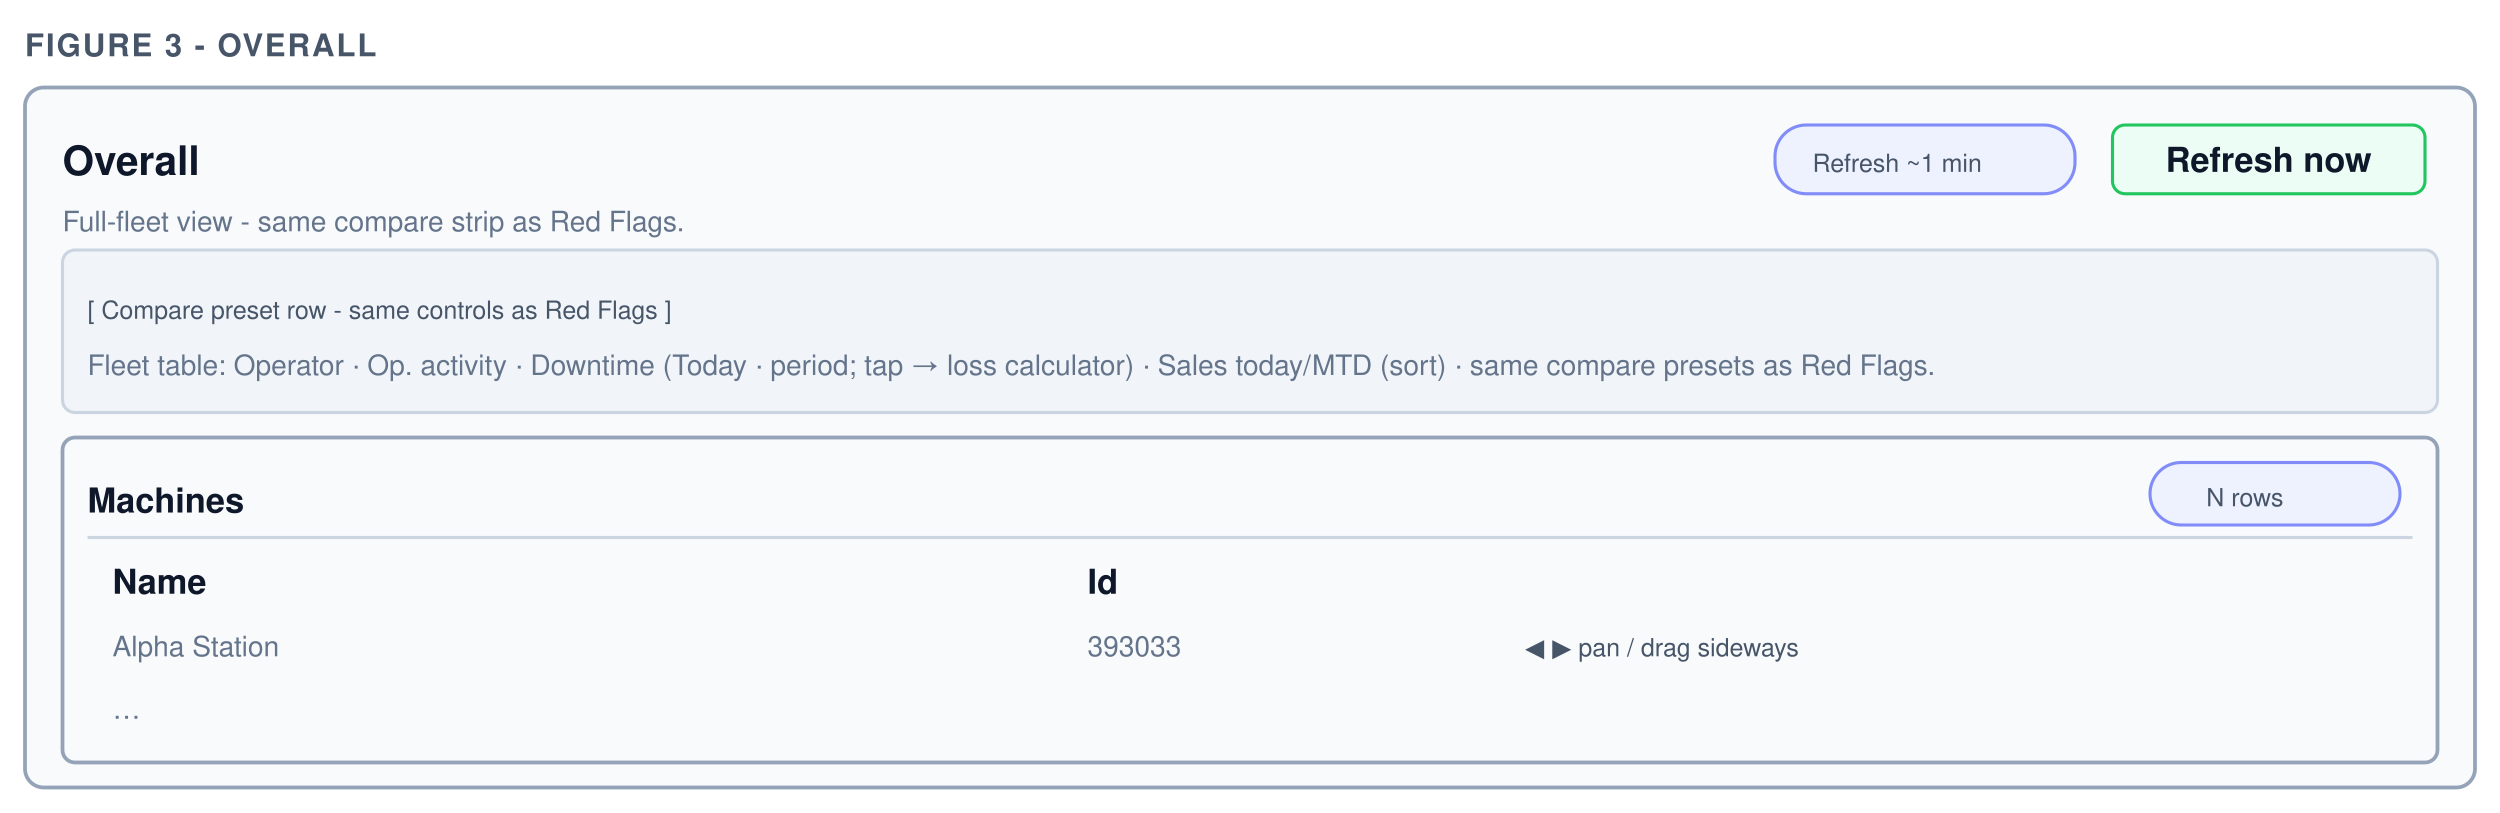
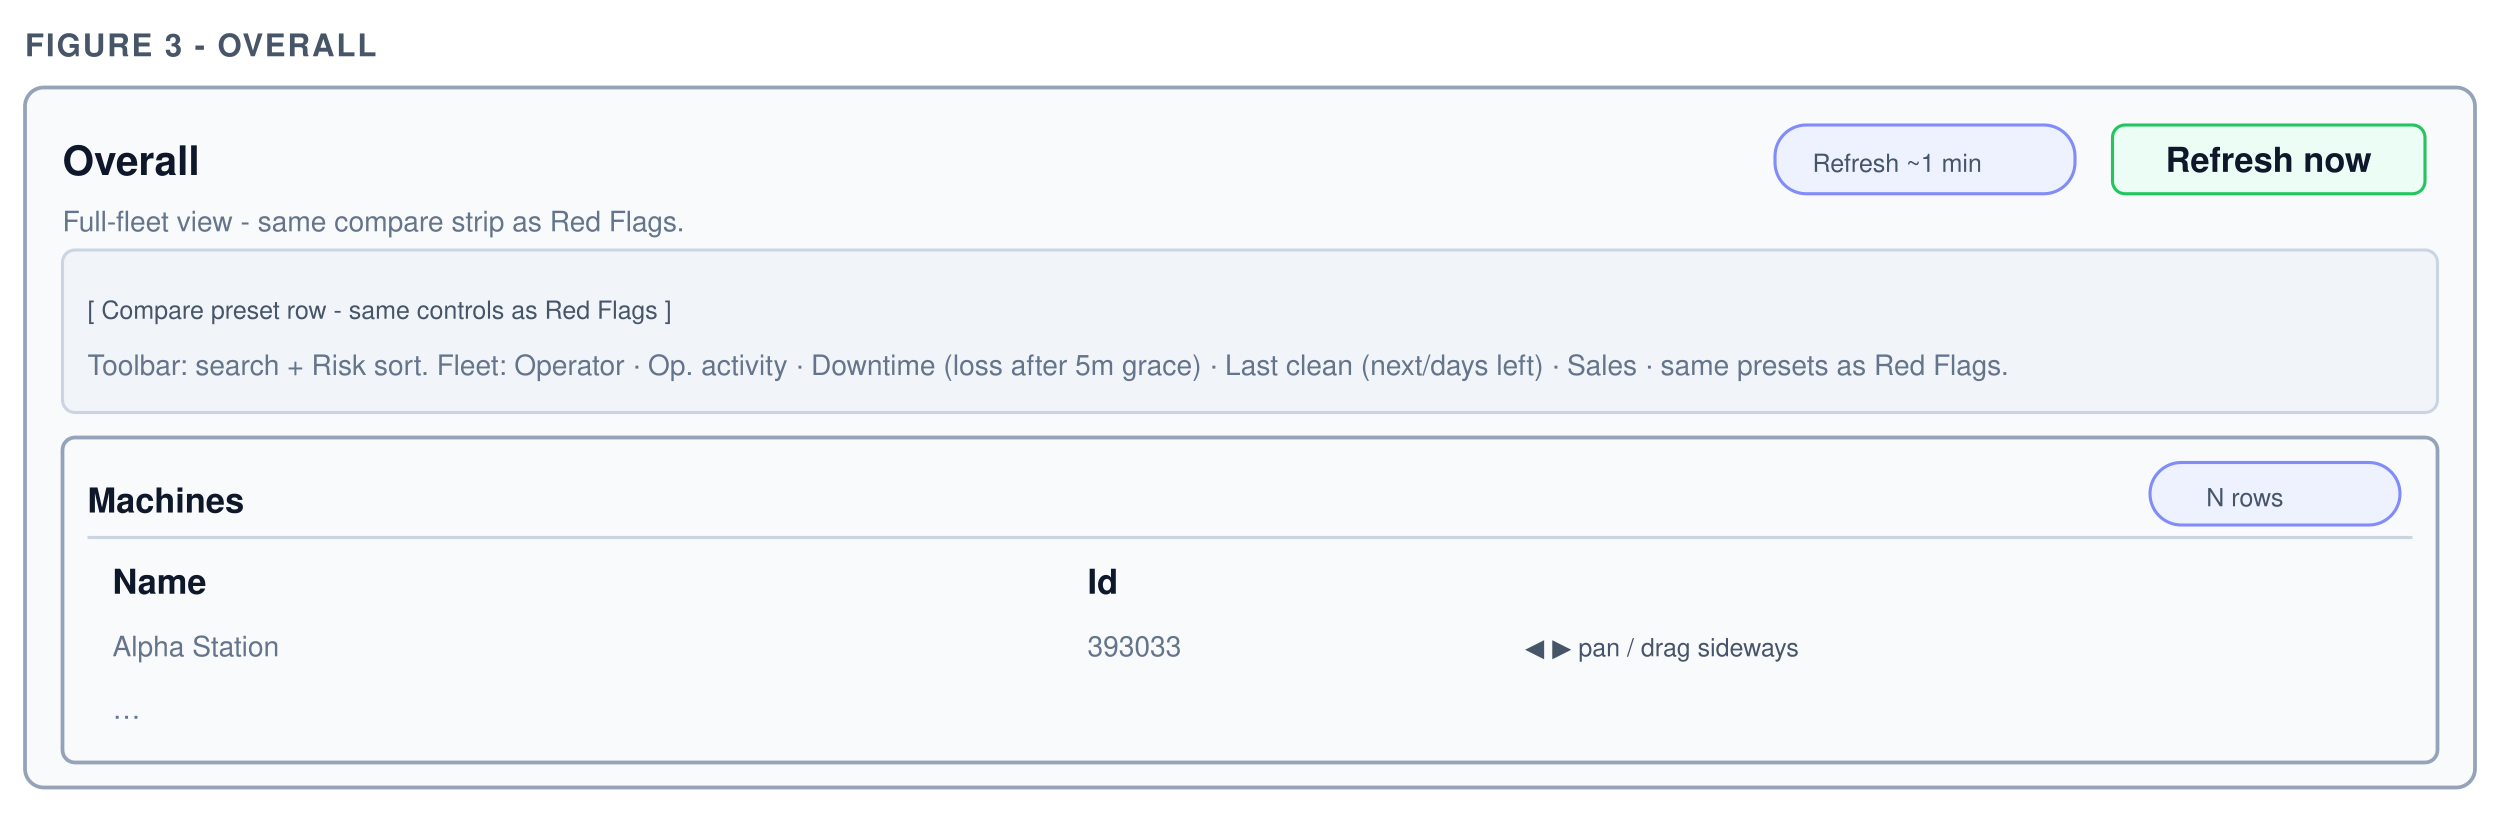
<svg xmlns="http://www.w3.org/2000/svg" width="800" height="260" viewBox="0 0 800 260" font-family="Segoe UI, Helvetica, Arial, sans-serif">
  <defs>
    <style>
      .box { fill: #f8fafc; stroke: #94a3b8; stroke-width: 1.2; }
      .boxMuted { fill: #f1f5f9; stroke: #cbd5e1; stroke-width: 1; }
      .label { fill: #0f172a; font-size: 11px; font-weight: 600; }
      .hint { fill: #64748b; font-size: 9px; }
      .title { fill: #0f172a; font-size: 13px; font-weight: 700; }
      .cap { fill: #475569; font-size: 10px; font-weight: 600; letter-spacing: 0.06em; }
      .pill { fill: #eef2ff; stroke: #818cf8; stroke-width: 1; }
      .btn { fill: #ecfdf5; stroke: #22c55e; stroke-width: 1; }
      .tiny { fill: #475569; font-size: 8px; }
    </style>
  </defs>
  <text x="8" y="18" class="cap">FIGURE 3 - OVERALL</text>
  <g transform="translate(8, 28)">
    <rect class="box" x="0" y="0" width="784" height="224" rx="6" />
    <text x="12" y="28" class="title">Overall</text>
    <text x="12" y="46" class="hint" font-size="8px">Full-fleet view - same compare strip as Red Flags.</text>
    <rect class="pill" x="560" y="12" width="96" height="22" rx="10" />
    <text x="572" y="27" class="tiny">Refresh ~1 min</text>
    <rect class="btn" x="668" y="12" width="100" height="22" rx="4" />
    <text x="685" y="27" class="label" font-size="8px">Refresh now</text>
    <rect class="boxMuted" x="12" y="52" width="760" height="52" rx="4" />
    <text x="20" y="74" class="tiny">[ Compare preset row - same controls as Red Flags ]</text>
-     <text x="20" y="92" class="hint" font-size="8px">Fleet table: Operator · Op. activity · Downtime (Today · period; tap → loss calculator) · Sales today/MTD (sort) · same compare presets as Red Flags.</text>
+     <text x="20" y="92" class="hint" font-size="8px">Toolbar: search + Risk sort. Fleet: Operator · Op. activity · Downtime (loss after 5m grace) · Last clean (next/days left) · Sales · same presets as Red Flags.</text>
    <rect class="box" x="12" y="112" width="760" height="104" rx="4" />
    <text x="20" y="136" class="label" font-size="9px">Machines</text>
    <rect class="pill" x="680" y="120" width="80" height="20" rx="10" />
    <text x="698" y="134" class="tiny">N rows</text>
    <line x1="20" y1="144" x2="764" y2="144" stroke="#cbd5e1" />
    <text x="28" y="162" class="label" font-size="8px">Name</text>
    <text x="340" y="162" class="label" font-size="8px">Id</text>
    <text x="28" y="182" class="hint" font-size="8px">Alpha Station</text>
    <text x="340" y="182" class="hint" font-size="8px">393033</text>
    <text x="480" y="182" class="tiny">◀ ▶ pan / drag sideways</text>
    <text x="28" y="202" class="hint" font-size="8px">…</text>
  </g>
</svg>
